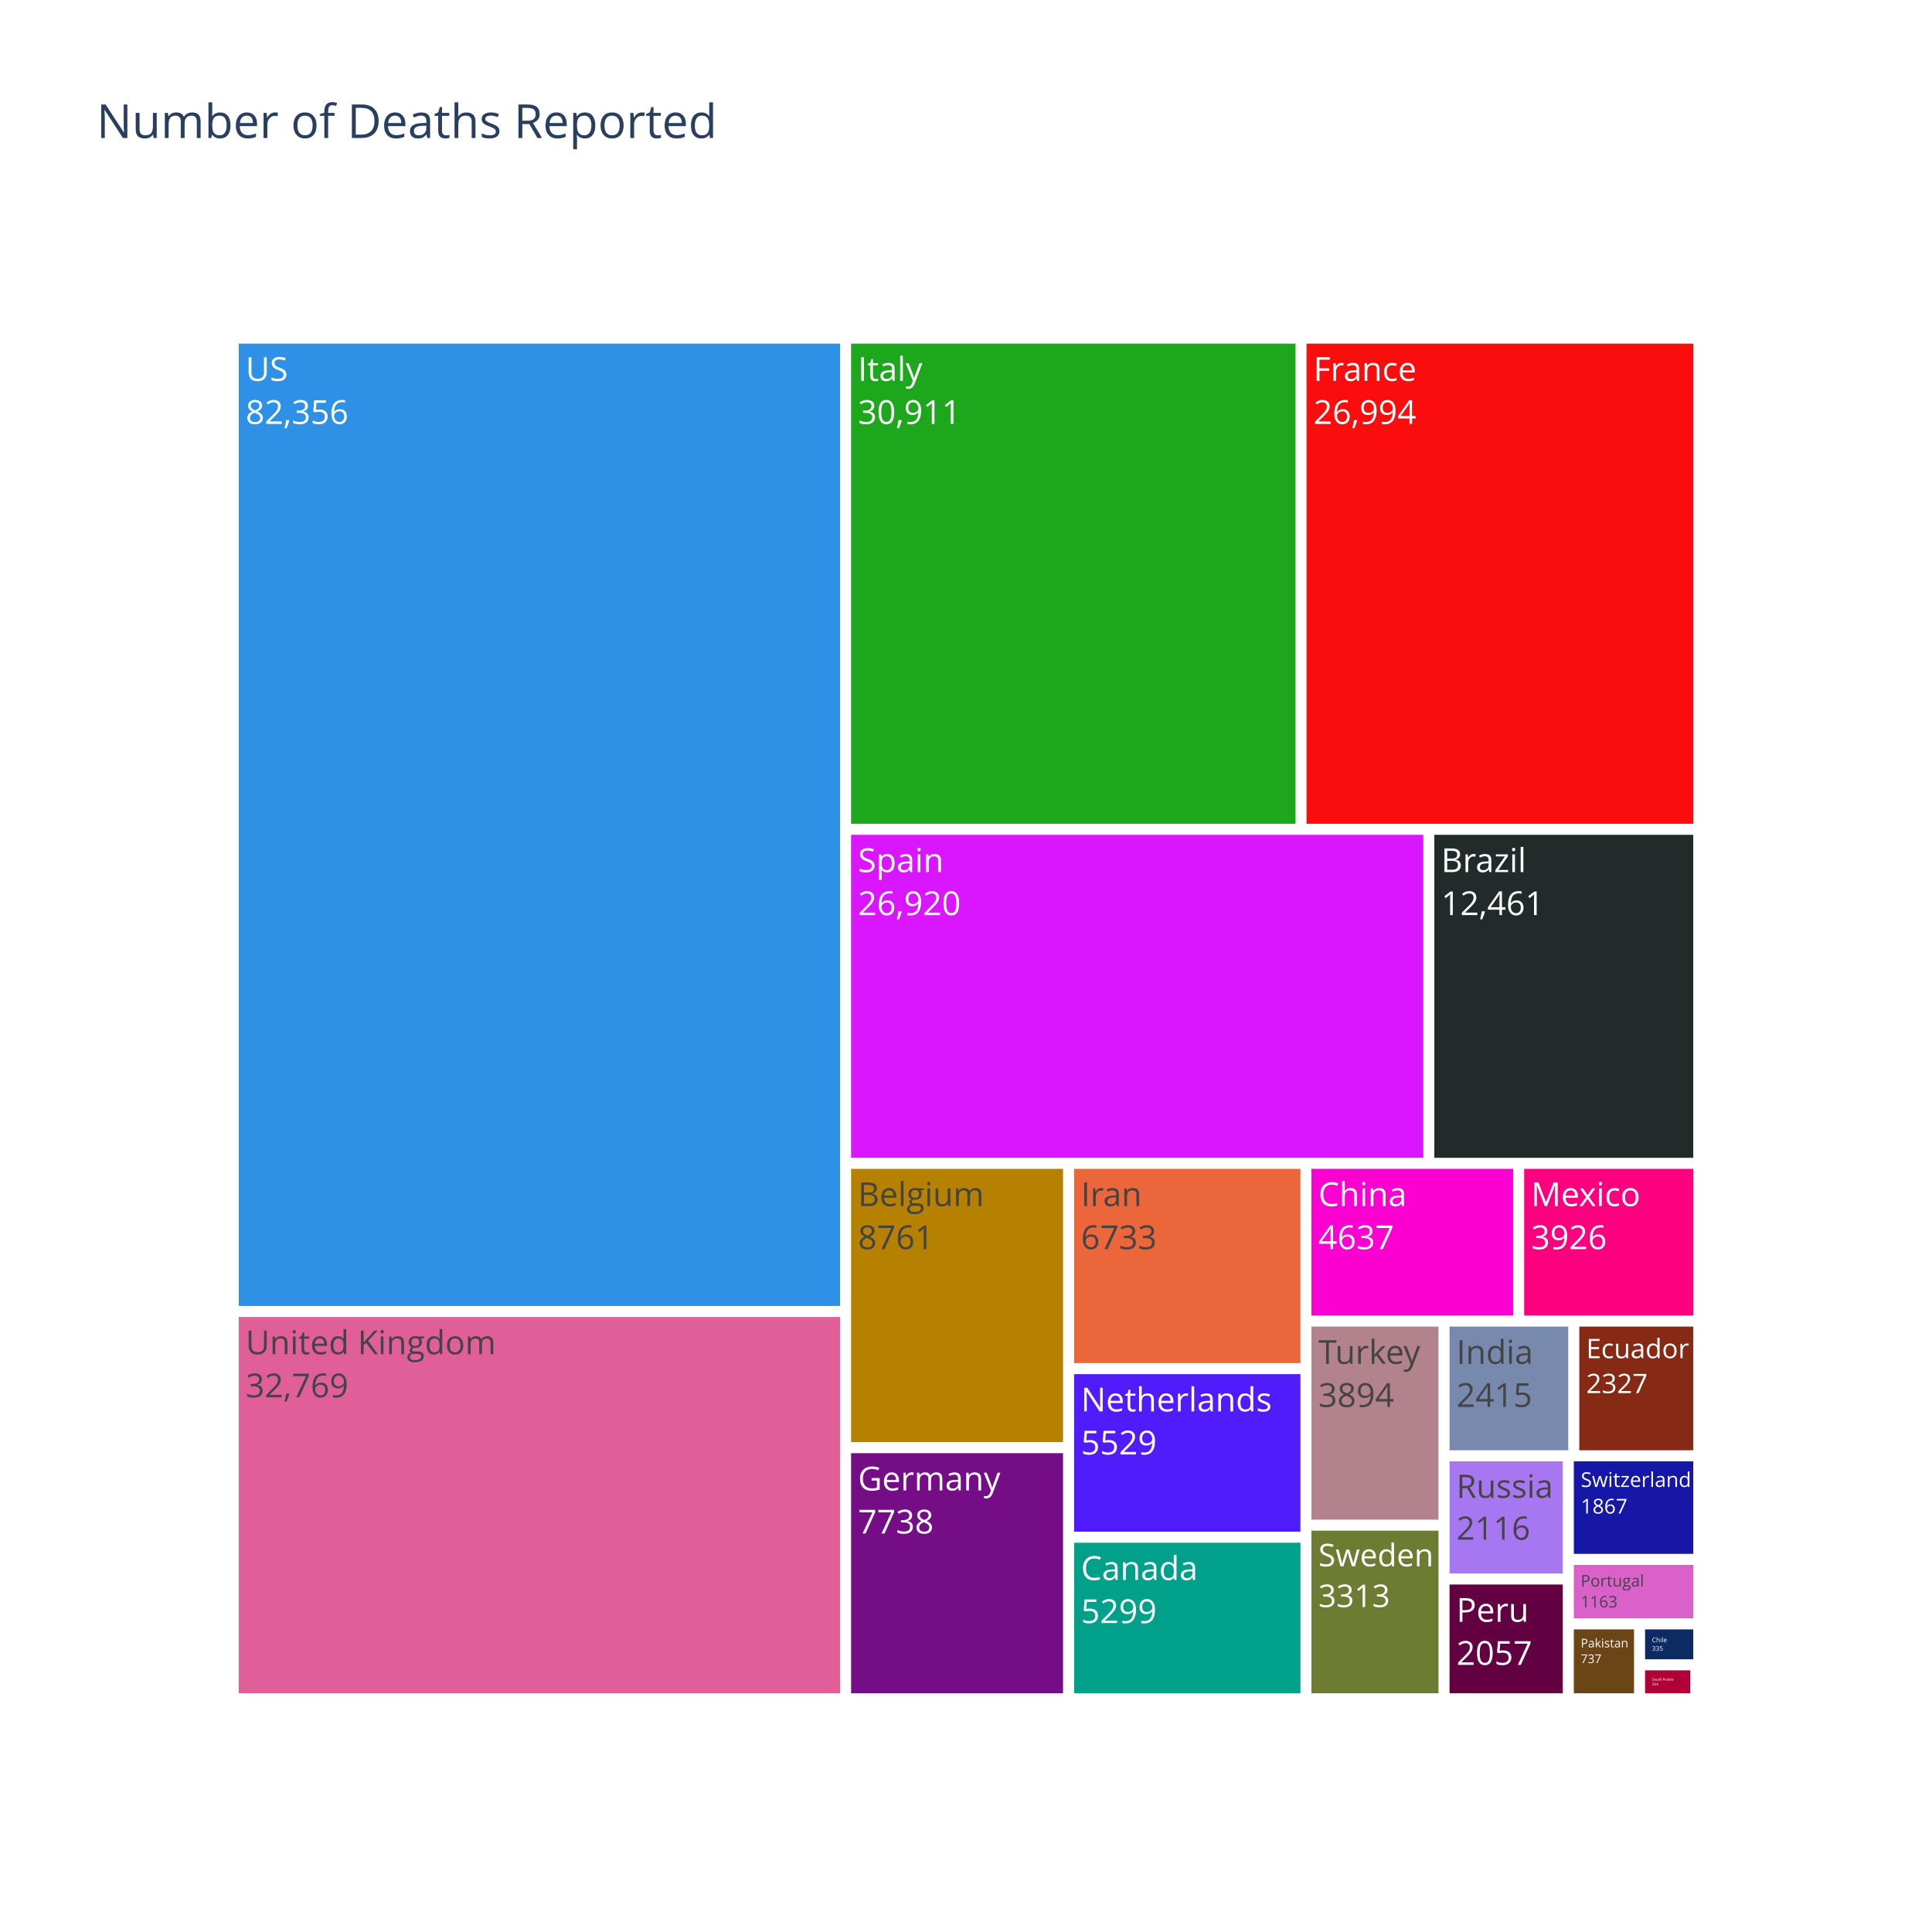
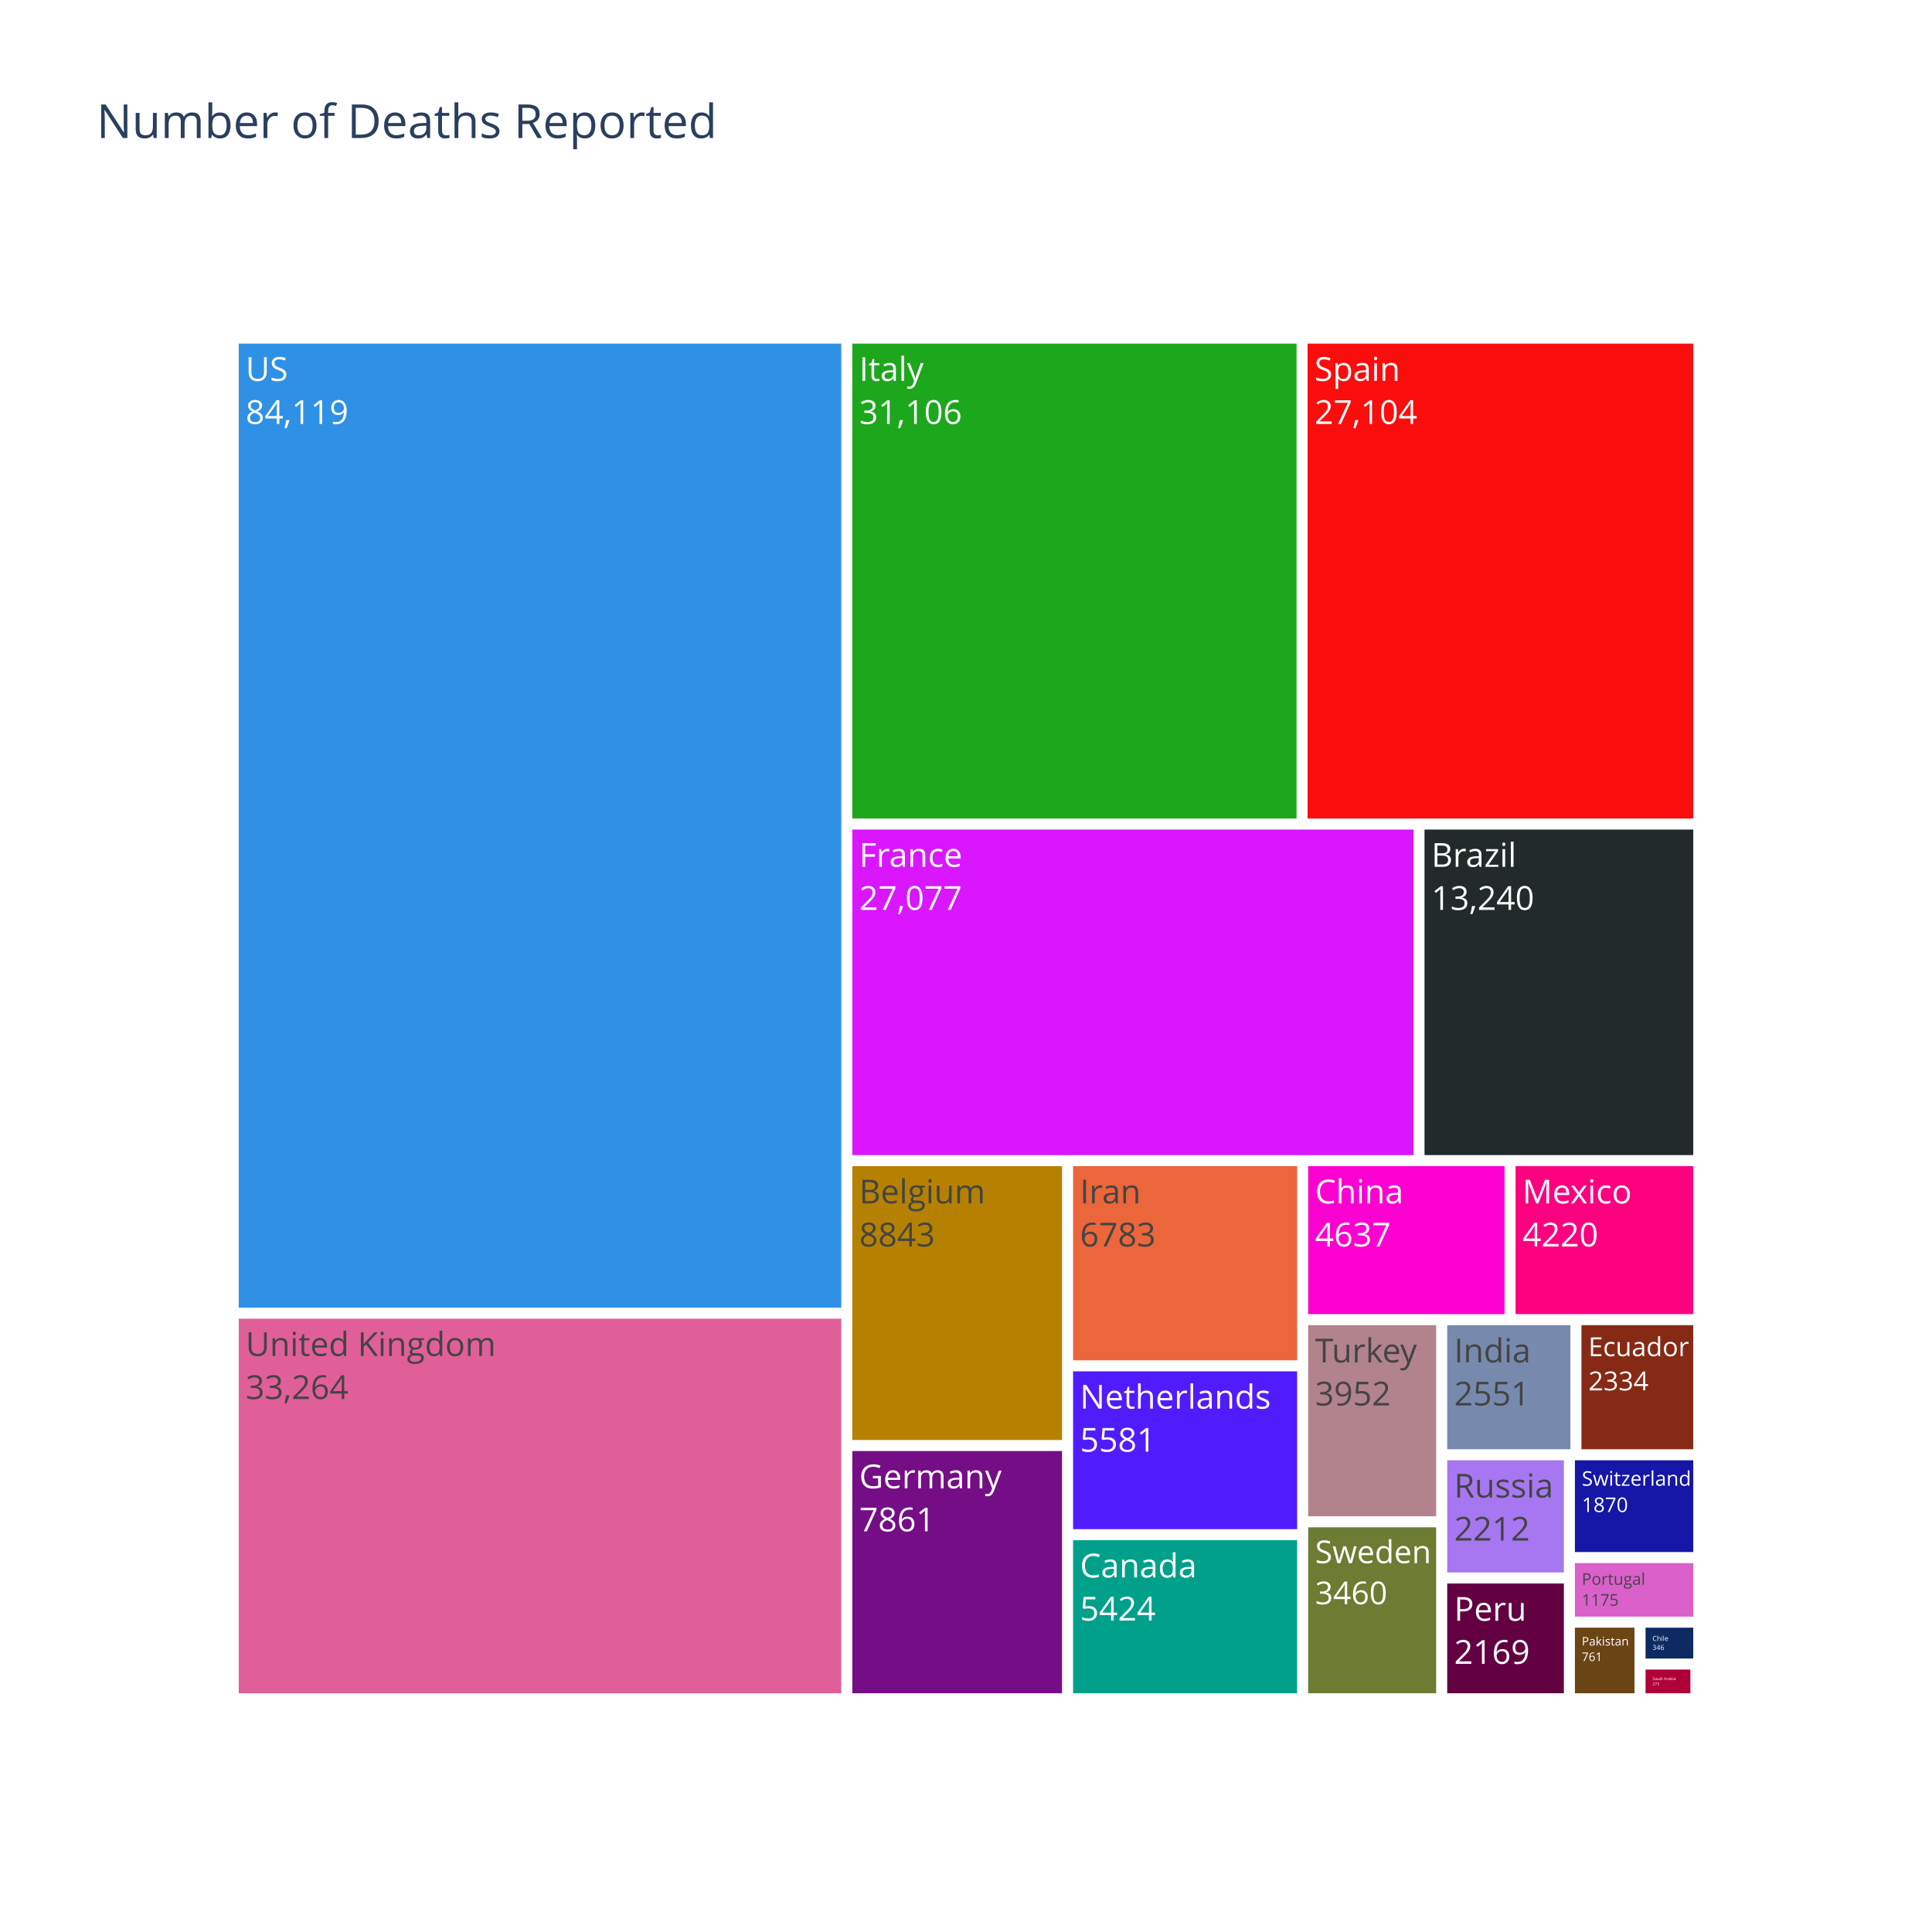
<svg xmlns="http://www.w3.org/2000/svg" class="main-svg" width="700" height="700" style="" viewBox="0 0 700 700">
  <rect x="0" y="0" width="700" height="700" style="fill: rgb(255, 255, 255); fill-opacity: 1;" />
-   <defs id="defs-aaeae7">
+   <defs id="defs-91cfc9">
    <g class="clips" />
    <g class="gradients" />
  </defs>
  <g class="bglayer" />
  <g class="layer-below">
    <g class="imagelayer" />
    <g class="shapelayer" />
  </g>
  <g class="cartesianlayer" />
  <g class="polarlayer" />
  <g class="ternarylayer" />
  <g class="geolayer" />
  <g class="funnelarealayer" />
  <g class="pielayer" />
  <g class="treemaplayer">
    <g class="trace treemap" style="opacity: 1;">
      <g class="slice cursor-pointer">
        <path class="surface" d="M80,100L620,100L620,620L80,620Z" style="pointer-events: all; stroke-width: 0; fill: rgb(0, 0, 0); fill-opacity: 0; stroke: rgb(0, 0, 0); stroke-opacity: 0; opacity: 0;" />
        <g class="slicetext">
          <text data-notex="1" class="slicetext" text-anchor="start" x="0" y="0" style="font-family: 'Open Sans', verdana, arial, sans-serif; font-size: 12px; fill: rgb(42, 63, 95); fill-opacity: 1; white-space: pre;" transform="translate(86,114)"> </text>
        </g>
      </g>
      <g class="slice cursor-pointer">
-         <path class="surface" d="M86,124L304.863,124L304.863,473.673L86,473.673Z" style="pointer-events: all; stroke-width: 1; fill: rgb(46, 145, 229); fill-opacity: 1; stroke: rgb(255, 255, 255); stroke-opacity: 1; opacity: 1;" />
+         <path class="surface" d="M86,124L305.31,124L305.31,474.294L86,474.294Z" style="pointer-events: all; stroke-width: 1; fill: rgb(46, 145, 229); fill-opacity: 1; stroke: rgb(255, 255, 255); stroke-opacity: 1; opacity: 1;" />
        <g class="slicetext">
          <text data-notex="1" class="slicetext" text-anchor="start" x="0" y="0" style="font-family: 'Open Sans', verdana, arial, sans-serif; font-size: 12px; fill: rgb(255, 255, 255); fill-opacity: 1; white-space: pre;" transform="translate(89,138)">
            <tspan class="line" dy="0em" x="0" y="0">US</tspan>
-             <tspan class="line" dy="1.3em" x="0" y="0">82,356</tspan>
-           </text>
-         </g>
-       </g>
-       <g class="slice cursor-pointer">
-         <path class="surface" d="M86,476.673L304.863,476.673L304.863,614L86,614Z" style="pointer-events: all; stroke-width: 1; fill: rgb(225, 95, 153); fill-opacity: 1; stroke: rgb(255, 255, 255); stroke-opacity: 1; opacity: 1;" />
-         <g class="slicetext">
-           <text data-notex="1" class="slicetext" text-anchor="start" x="0" y="0" style="font-family: 'Open Sans', verdana, arial, sans-serif; font-size: 12px; fill: rgb(68, 68, 68); fill-opacity: 1; white-space: pre;" transform="translate(89,490.6733)">
+             <tspan class="line" dy="1.3em" x="0" y="0">84,119</tspan>
+           </text>
+         </g>
+       </g>
+       <g class="slice cursor-pointer">
+         <path class="surface" d="M86,477.294L305.31,477.294L305.31,614L86,614Z" style="pointer-events: all; stroke-width: 1; fill: rgb(225, 95, 153); fill-opacity: 1; stroke: rgb(255, 255, 255); stroke-opacity: 1; opacity: 1;" />
+         <g class="slicetext">
+           <text data-notex="1" class="slicetext" text-anchor="start" x="0" y="0" style="font-family: 'Open Sans', verdana, arial, sans-serif; font-size: 12px; fill: rgb(68, 68, 68); fill-opacity: 1; white-space: pre;" transform="translate(89,491.2936)">
            <tspan class="line" dy="0em" x="0" y="0">United Kingdom</tspan>
-             <tspan class="line" dy="1.3em" x="0" y="0">32,769</tspan>
-           </text>
-         </g>
-       </g>
-       <g class="slice cursor-pointer">
-         <path class="surface" d="M307.863,124L469.888,124L469.888,298.963L307.863,298.963Z" style="pointer-events: all; stroke-width: 1; fill: rgb(28, 167, 28); fill-opacity: 1; stroke: rgb(255, 255, 255); stroke-opacity: 1; opacity: 1;" />
-         <g class="slicetext">
-           <text data-notex="1" class="slicetext" text-anchor="start" x="0" y="0" style="font-family: 'Open Sans', verdana, arial, sans-serif; font-size: 12px; fill: rgb(255, 255, 255); fill-opacity: 1; white-space: pre;" transform="translate(310.8635,138)">
+             <tspan class="line" dy="1.3em" x="0" y="0">33,264</tspan>
+           </text>
+         </g>
+       </g>
+       <g class="slice cursor-pointer">
+         <path class="surface" d="M308.31,124L470.266,124L470.266,297.066L308.31,297.066Z" style="pointer-events: all; stroke-width: 1; fill: rgb(28, 167, 28); fill-opacity: 1; stroke: rgb(255, 255, 255); stroke-opacity: 1; opacity: 1;" />
+         <g class="slicetext">
+           <text data-notex="1" class="slicetext" text-anchor="start" x="0" y="0" style="font-family: 'Open Sans', verdana, arial, sans-serif; font-size: 12px; fill: rgb(255, 255, 255); fill-opacity: 1; white-space: pre;" transform="translate(311.3099,138)">
            <tspan class="line" dy="0em" x="0" y="0">Italy</tspan>
-             <tspan class="line" dy="1.3em" x="0" y="0">30,911</tspan>
-           </text>
-         </g>
-       </g>
-       <g class="slice cursor-pointer">
-         <path class="surface" d="M472.888,124L614,124L614,298.963L472.888,298.963Z" style="pointer-events: all; stroke-width: 1; fill: rgb(251, 13, 13); fill-opacity: 1; stroke: rgb(255, 255, 255); stroke-opacity: 1; opacity: 1;" />
-         <g class="slicetext">
-           <text data-notex="1" class="slicetext" text-anchor="start" x="0" y="0" style="font-family: 'Open Sans', verdana, arial, sans-serif; font-size: 12px; fill: rgb(255, 255, 255); fill-opacity: 1; white-space: pre;" transform="translate(475.8876,138)">
+             <tspan class="line" dy="1.3em" x="0" y="0">31,106</tspan>
+           </text>
+         </g>
+       </g>
+       <g class="slice cursor-pointer">
+         <path class="surface" d="M473.266,124L614,124L614,297.066L473.266,297.066Z" style="pointer-events: all; stroke-width: 1; fill: rgb(251, 13, 13); fill-opacity: 1; stroke: rgb(255, 255, 255); stroke-opacity: 1; opacity: 1;" />
+         <g class="slicetext">
+           <text data-notex="1" class="slicetext" text-anchor="start" x="0" y="0" style="font-family: 'Open Sans', verdana, arial, sans-serif; font-size: 12px; fill: rgb(255, 255, 255); fill-opacity: 1; white-space: pre;" transform="translate(476.2664,138)">
+             <tspan class="line" dy="0em" x="0" y="0">Spain</tspan>
+             <tspan class="line" dy="1.3em" x="0" y="0">27,104</tspan>
+           </text>
+         </g>
+       </g>
+       <g class="slice cursor-pointer">
+         <path class="surface" d="M308.31,300.066L512.627,300.066L512.627,419.012L308.31,419.012Z" style="pointer-events: all; stroke-width: 1; fill: rgb(218, 22, 255); fill-opacity: 1; stroke: rgb(255, 255, 255); stroke-opacity: 1; opacity: 1;" />
+         <g class="slicetext">
+           <text data-notex="1" class="slicetext" text-anchor="start" x="0" y="0" style="font-family: 'Open Sans', verdana, arial, sans-serif; font-size: 12px; fill: rgb(255, 255, 255); fill-opacity: 1; white-space: pre;" transform="translate(311.3099,314.066)">
            <tspan class="line" dy="0em" x="0" y="0">France</tspan>
-             <tspan class="line" dy="1.3em" x="0" y="0">26,994</tspan>
-           </text>
-         </g>
-       </g>
-       <g class="slice cursor-pointer">
-         <path class="surface" d="M307.863,301.963L516.183,301.963L516.183,419.994L307.863,419.994Z" style="pointer-events: all; stroke-width: 1; fill: rgb(218, 22, 255); fill-opacity: 1; stroke: rgb(255, 255, 255); stroke-opacity: 1; opacity: 1;" />
-         <g class="slicetext">
-           <text data-notex="1" class="slicetext" text-anchor="start" x="0" y="0" style="font-family: 'Open Sans', verdana, arial, sans-serif; font-size: 12px; fill: rgb(255, 255, 255); fill-opacity: 1; white-space: pre;" transform="translate(310.8635,315.9626)">
-             <tspan class="line" dy="0em" x="0" y="0">Spain</tspan>
-             <tspan class="line" dy="1.3em" x="0" y="0">26,920</tspan>
-           </text>
-         </g>
-       </g>
-       <g class="slice cursor-pointer">
-         <path class="surface" d="M519.183,301.963L614,301.963L614,419.994L519.183,419.994Z" style="pointer-events: all; stroke-width: 1; fill: rgb(34, 42, 42); fill-opacity: 1; stroke: rgb(255, 255, 255); stroke-opacity: 1; opacity: 1;" />
-         <g class="slicetext">
-           <text data-notex="1" class="slicetext" text-anchor="start" x="0" y="0" style="font-family: 'Open Sans', verdana, arial, sans-serif; font-size: 12px; fill: rgb(255, 255, 255); fill-opacity: 1; white-space: pre;" transform="translate(522.1825,315.9626)">
+             <tspan class="line" dy="1.3em" x="0" y="0">27,077</tspan>
+           </text>
+         </g>
+       </g>
+       <g class="slice cursor-pointer">
+         <path class="surface" d="M515.627,300.066L614,300.066L614,419.012L515.627,419.012Z" style="pointer-events: all; stroke-width: 1; fill: rgb(34, 42, 42); fill-opacity: 1; stroke: rgb(255, 255, 255); stroke-opacity: 1; opacity: 1;" />
+         <g class="slicetext">
+           <text data-notex="1" class="slicetext" text-anchor="start" x="0" y="0" style="font-family: 'Open Sans', verdana, arial, sans-serif; font-size: 12px; fill: rgb(255, 255, 255); fill-opacity: 1; white-space: pre;" transform="translate(518.627,314.066)">
            <tspan class="line" dy="0em" x="0" y="0">Brazil</tspan>
-             <tspan class="line" dy="1.3em" x="0" y="0">12,461</tspan>
-           </text>
-         </g>
-       </g>
-       <g class="slice cursor-pointer">
-         <path class="surface" d="M307.863,422.994L385.663,422.994L385.663,523.012L307.863,523.012Z" style="pointer-events: all; stroke-width: 1; fill: rgb(182, 129, 0); fill-opacity: 1; stroke: rgb(255, 255, 255); stroke-opacity: 1; opacity: 1;" />
-         <g class="slicetext">
-           <text data-notex="1" class="slicetext" text-anchor="start" x="0" y="0" style="font-family: 'Open Sans', verdana, arial, sans-serif; font-size: 12px; fill: rgb(68, 68, 68); fill-opacity: 1; white-space: pre;" transform="translate(310.8635,436.9944)">
+             <tspan class="line" dy="1.3em" x="0" y="0">13,240</tspan>
+           </text>
+         </g>
+       </g>
+       <g class="slice cursor-pointer">
+         <path class="surface" d="M308.31,422.012L385.296,422.012L385.296,522.237L308.31,522.237Z" style="pointer-events: all; stroke-width: 1; fill: rgb(182, 129, 0); fill-opacity: 1; stroke: rgb(255, 255, 255); stroke-opacity: 1; opacity: 1;" />
+         <g class="slicetext">
+           <text data-notex="1" class="slicetext" text-anchor="start" x="0" y="0" style="font-family: 'Open Sans', verdana, arial, sans-serif; font-size: 12px; fill: rgb(68, 68, 68); fill-opacity: 1; white-space: pre;" transform="translate(311.3099,436.0116)">
            <tspan class="line" dy="0em" x="0" y="0">Belgium</tspan>
-             <tspan class="line" dy="1.3em" x="0" y="0">8761</tspan>
-           </text>
-         </g>
-       </g>
-       <g class="slice cursor-pointer">
-         <path class="surface" d="M307.863,526.012L385.663,526.012L385.663,614L307.863,614Z" style="pointer-events: all; stroke-width: 1; fill: rgb(117, 13, 134); fill-opacity: 1; stroke: rgb(255, 255, 255); stroke-opacity: 1; opacity: 1;" />
-         <g class="slicetext">
-           <text data-notex="1" class="slicetext" text-anchor="start" x="0" y="0" style="font-family: 'Open Sans', verdana, arial, sans-serif; font-size: 12px; fill: rgb(255, 255, 255); fill-opacity: 1; white-space: pre;" transform="translate(310.8635,540.0118)">
+             <tspan class="line" dy="1.3em" x="0" y="0">8843</tspan>
+           </text>
+         </g>
+       </g>
+       <g class="slice cursor-pointer">
+         <path class="surface" d="M308.31,525.237L385.296,525.237L385.296,614L308.31,614Z" style="pointer-events: all; stroke-width: 1; fill: rgb(117, 13, 134); fill-opacity: 1; stroke: rgb(255, 255, 255); stroke-opacity: 1; opacity: 1;" />
+         <g class="slicetext">
+           <text data-notex="1" class="slicetext" text-anchor="start" x="0" y="0" style="font-family: 'Open Sans', verdana, arial, sans-serif; font-size: 12px; fill: rgb(255, 255, 255); fill-opacity: 1; white-space: pre;" transform="translate(311.3099,539.2373)">
            <tspan class="line" dy="0em" x="0" y="0">Germany</tspan>
-             <tspan class="line" dy="1.3em" x="0" y="0">7738</tspan>
-           </text>
-         </g>
-       </g>
-       <g class="slice cursor-pointer">
-         <path class="surface" d="M388.663,422.994L471.663,422.994L471.663,494.377L388.663,494.377Z" style="pointer-events: all; stroke-width: 1; fill: rgb(235, 102, 59); fill-opacity: 1; stroke: rgb(255, 255, 255); stroke-opacity: 1; opacity: 1;" />
-         <g class="slicetext">
-           <text data-notex="1" class="slicetext" text-anchor="start" x="0" y="0" style="font-family: 'Open Sans', verdana, arial, sans-serif; font-size: 12px; fill: rgb(68, 68, 68); fill-opacity: 1; white-space: pre;" transform="translate(391.6626,436.9944)">
+             <tspan class="line" dy="1.3em" x="0" y="0">7861</tspan>
+           </text>
+         </g>
+       </g>
+       <g class="slice cursor-pointer">
+         <path class="surface" d="M388.296,422.012L470.472,422.012L470.472,493.365L388.296,493.365Z" style="pointer-events: all; stroke-width: 1; fill: rgb(235, 102, 59); fill-opacity: 1; stroke: rgb(255, 255, 255); stroke-opacity: 1; opacity: 1;" />
+         <g class="slicetext">
+           <text data-notex="1" class="slicetext" text-anchor="start" x="0" y="0" style="font-family: 'Open Sans', verdana, arial, sans-serif; font-size: 12px; fill: rgb(68, 68, 68); fill-opacity: 1; white-space: pre;" transform="translate(391.2957,436.0116)">
            <tspan class="line" dy="0em" x="0" y="0">Iran</tspan>
-             <tspan class="line" dy="1.3em" x="0" y="0">6733</tspan>
-           </text>
-         </g>
-       </g>
-       <g class="slice cursor-pointer">
-         <path class="surface" d="M388.663,497.377L471.663,497.377L471.663,555.459L388.663,555.459Z" style="pointer-events: all; stroke-width: 1; fill: rgb(81, 28, 251); fill-opacity: 1; stroke: rgb(255, 255, 255); stroke-opacity: 1; opacity: 1;" />
-         <g class="slicetext">
-           <text data-notex="1" class="slicetext" text-anchor="start" x="0" y="0" style="font-family: 'Open Sans', verdana, arial, sans-serif; font-size: 12px; fill: rgb(255, 255, 255); fill-opacity: 1; white-space: pre;" transform="translate(391.6626,511.3774)">
+             <tspan class="line" dy="1.3em" x="0" y="0">6783</tspan>
+           </text>
+         </g>
+       </g>
+       <g class="slice cursor-pointer">
+         <path class="surface" d="M388.296,496.365L470.472,496.365L470.472,554.543L388.296,554.543Z" style="pointer-events: all; stroke-width: 1; fill: rgb(81, 28, 251); fill-opacity: 1; stroke: rgb(255, 255, 255); stroke-opacity: 1; opacity: 1;" />
+         <g class="slicetext">
+           <text data-notex="1" class="slicetext" text-anchor="start" x="0" y="0" style="font-family: 'Open Sans', verdana, arial, sans-serif; font-size: 12px; fill: rgb(255, 255, 255); fill-opacity: 1; white-space: pre;" transform="translate(391.2957,510.3655)">
            <tspan class="line" dy="0em" x="0" y="0">Netherlands</tspan>
-             <tspan class="line" dy="1.3em" x="0" y="0">5529</tspan>
-           </text>
-         </g>
-       </g>
-       <g class="slice cursor-pointer">
-         <path class="surface" d="M388.663,558.459L471.663,558.459L471.663,614L388.663,614Z" style="pointer-events: all; stroke-width: 1; fill: rgb(0, 160, 139); fill-opacity: 1; stroke: rgb(255, 255, 255); stroke-opacity: 1; opacity: 1;" />
-         <g class="slicetext">
-           <text data-notex="1" class="slicetext" text-anchor="start" x="0" y="0" style="font-family: 'Open Sans', verdana, arial, sans-serif; font-size: 12px; fill: rgb(255, 255, 255); fill-opacity: 1; white-space: pre;" transform="translate(391.6626,572.4592)">
+             <tspan class="line" dy="1.3em" x="0" y="0">5581</tspan>
+           </text>
+         </g>
+       </g>
+       <g class="slice cursor-pointer">
+         <path class="surface" d="M388.296,557.543L470.472,557.543L470.472,614L388.296,614Z" style="pointer-events: all; stroke-width: 1; fill: rgb(0, 160, 139); fill-opacity: 1; stroke: rgb(255, 255, 255); stroke-opacity: 1; opacity: 1;" />
+         <g class="slicetext">
+           <text data-notex="1" class="slicetext" text-anchor="start" x="0" y="0" style="font-family: 'Open Sans', verdana, arial, sans-serif; font-size: 12px; fill: rgb(255, 255, 255); fill-opacity: 1; white-space: pre;" transform="translate(391.2957,571.5432)">
            <tspan class="line" dy="0em" x="0" y="0">Canada</tspan>
-             <tspan class="line" dy="1.3em" x="0" y="0">5299</tspan>
-           </text>
-         </g>
-       </g>
-       <g class="slice cursor-pointer">
-         <path class="surface" d="M474.663,422.994L548.741,422.994L548.741,477.151L474.663,477.151Z" style="pointer-events: all; stroke-width: 1; fill: rgb(251, 0, 209); fill-opacity: 1; stroke: rgb(255, 255, 255); stroke-opacity: 1; opacity: 1;" />
-         <g class="slicetext">
-           <text data-notex="1" class="slicetext" text-anchor="start" x="0" y="0" style="font-family: 'Open Sans', verdana, arial, sans-serif; font-size: 12px; fill: rgb(255, 255, 255); fill-opacity: 1; white-space: pre;" transform="translate(477.6625,436.9944)">
+             <tspan class="line" dy="1.3em" x="0" y="0">5424</tspan>
+           </text>
+         </g>
+       </g>
+       <g class="slice cursor-pointer">
+         <path class="surface" d="M473.472,422.012L545.615,422.012L545.615,476.629L473.472,476.629Z" style="pointer-events: all; stroke-width: 1; fill: rgb(251, 0, 209); fill-opacity: 1; stroke: rgb(255, 255, 255); stroke-opacity: 1; opacity: 1;" />
+         <g class="slicetext">
+           <text data-notex="1" class="slicetext" text-anchor="start" x="0" y="0" style="font-family: 'Open Sans', verdana, arial, sans-serif; font-size: 12px; fill: rgb(255, 255, 255); fill-opacity: 1; white-space: pre;" transform="translate(476.472,436.0116)">
            <tspan class="line" dy="0em" x="0" y="0">China</tspan>
            <tspan class="line" dy="1.3em" x="0" y="0">4637</tspan>
          </text>
        </g>
      </g>
      <g class="slice cursor-pointer">
-         <path class="surface" d="M551.741,422.994L614,422.994L614,477.151L551.741,477.151Z" style="pointer-events: all; stroke-width: 1; fill: rgb(252, 0, 128); fill-opacity: 1; stroke: rgb(255, 255, 255); stroke-opacity: 1; opacity: 1;" />
-         <g class="slicetext">
-           <text data-notex="1" class="slicetext" text-anchor="start" x="0" y="0" style="font-family: 'Open Sans', verdana, arial, sans-serif; font-size: 12px; fill: rgb(255, 255, 255); fill-opacity: 1; white-space: pre;" transform="translate(554.7405,436.9944)">
+         <path class="surface" d="M548.615,422.012L614,422.012L614,476.629L548.615,476.629Z" style="pointer-events: all; stroke-width: 1; fill: rgb(252, 0, 128); fill-opacity: 1; stroke: rgb(255, 255, 255); stroke-opacity: 1; opacity: 1;" />
+         <g class="slicetext">
+           <text data-notex="1" class="slicetext" text-anchor="start" x="0" y="0" style="font-family: 'Open Sans', verdana, arial, sans-serif; font-size: 12px; fill: rgb(255, 255, 255); fill-opacity: 1; white-space: pre;" transform="translate(551.6148,436.0116)">
            <tspan class="line" dy="0em" x="0" y="0">Mexico</tspan>
-             <tspan class="line" dy="1.3em" x="0" y="0">3926</tspan>
-           </text>
-         </g>
-       </g>
-       <g class="slice cursor-pointer">
-         <path class="surface" d="M474.663,480.151L521.698,480.151L521.698,551.092L474.663,551.092Z" style="pointer-events: all; stroke-width: 1; fill: rgb(178, 130, 141); fill-opacity: 1; stroke: rgb(255, 255, 255); stroke-opacity: 1; opacity: 1;" />
-         <g class="slicetext">
-           <text data-notex="1" class="slicetext" text-anchor="start" x="0" y="0" style="font-family: 'Open Sans', verdana, arial, sans-serif; font-size: 12px; fill: rgb(68, 68, 68); fill-opacity: 1; white-space: pre;" transform="translate(477.6625,494.1515)">
+             <tspan class="line" dy="1.3em" x="0" y="0">4220</tspan>
+           </text>
+         </g>
+       </g>
+       <g class="slice cursor-pointer">
+         <path class="surface" d="M473.472,479.629L520.85,479.629L520.85,549.874L473.472,549.874Z" style="pointer-events: all; stroke-width: 1; fill: rgb(178, 130, 141); fill-opacity: 1; stroke: rgb(255, 255, 255); stroke-opacity: 1; opacity: 1;" />
+         <g class="slicetext">
+           <text data-notex="1" class="slicetext" text-anchor="start" x="0" y="0" style="font-family: 'Open Sans', verdana, arial, sans-serif; font-size: 12px; fill: rgb(68, 68, 68); fill-opacity: 1; white-space: pre;" transform="translate(476.472,493.6286)">
            <tspan class="line" dy="0em" x="0" y="0">Turkey</tspan>
-             <tspan class="line" dy="1.3em" x="0" y="0">3894</tspan>
-           </text>
-         </g>
-       </g>
-       <g class="slice cursor-pointer">
-         <path class="surface" d="M474.663,554.092L521.698,554.092L521.698,614L474.663,614Z" style="pointer-events: all; stroke-width: 1; fill: rgb(108, 124, 50); fill-opacity: 1; stroke: rgb(255, 255, 255); stroke-opacity: 1; opacity: 1;" />
-         <g class="slicetext">
-           <text data-notex="1" class="slicetext" text-anchor="start" x="0" y="0" style="font-family: 'Open Sans', verdana, arial, sans-serif; font-size: 12px; fill: rgb(255, 255, 255); fill-opacity: 1; white-space: pre;" transform="translate(477.6625,567.4985)scale(0.9460615)">
+             <tspan class="line" dy="1.3em" x="0" y="0">3952</tspan>
+           </text>
+         </g>
+       </g>
+       <g class="slice cursor-pointer">
+         <path class="surface" d="M473.472,552.874L520.85,552.874L520.85,614L473.472,614Z" style="pointer-events: all; stroke-width: 1; fill: rgb(108, 124, 50); fill-opacity: 1; stroke: rgb(255, 255, 255); stroke-opacity: 1; opacity: 1;" />
+         <g class="slicetext">
+           <text data-notex="1" class="slicetext" text-anchor="start" x="0" y="0" style="font-family: 'Open Sans', verdana, arial, sans-serif; font-size: 12px; fill: rgb(255, 255, 255); fill-opacity: 1; white-space: pre;" transform="translate(476.472,566.3671)scale(0.9539567)">
            <tspan class="line" dy="0em" x="0" y="0">Sweden</tspan>
-             <tspan class="line" dy="1.3em" x="0" y="0">3313</tspan>
-           </text>
-         </g>
-       </g>
-       <g class="slice cursor-pointer">
-         <path class="surface" d="M524.698,480.151L568.705,480.151L568.705,525.962L524.698,525.962Z" style="pointer-events: all; stroke-width: 1; fill: rgb(119, 138, 174); fill-opacity: 1; stroke: rgb(255, 255, 255); stroke-opacity: 1; opacity: 1;" />
-         <g class="slicetext">
-           <text data-notex="1" class="slicetext" text-anchor="start" x="0" y="0" style="font-family: 'Open Sans', verdana, arial, sans-serif; font-size: 12px; fill: rgb(68, 68, 68); fill-opacity: 1; white-space: pre;" transform="translate(527.6979,494.1515)">
+             <tspan class="line" dy="1.3em" x="0" y="0">3460</tspan>
+           </text>
+         </g>
+       </g>
+       <g class="slice cursor-pointer">
+         <path class="surface" d="M523.85,479.629L569.494,479.629L569.494,525.593L523.85,525.593Z" style="pointer-events: all; stroke-width: 1; fill: rgb(119, 138, 174); fill-opacity: 1; stroke: rgb(255, 255, 255); stroke-opacity: 1; opacity: 1;" />
+         <g class="slicetext">
+           <text data-notex="1" class="slicetext" text-anchor="start" x="0" y="0" style="font-family: 'Open Sans', verdana, arial, sans-serif; font-size: 12px; fill: rgb(68, 68, 68); fill-opacity: 1; white-space: pre;" transform="translate(526.8499,493.6286)">
            <tspan class="line" dy="0em" x="0" y="0">India</tspan>
-             <tspan class="line" dy="1.3em" x="0" y="0">2415</tspan>
-           </text>
-         </g>
-       </g>
-       <g class="slice cursor-pointer">
-         <path class="surface" d="M571.705,480.151L614,480.151L614,525.962L571.705,525.962Z" style="pointer-events: all; stroke-width: 1; fill: rgb(134, 42, 22); fill-opacity: 1; stroke: rgb(255, 255, 255); stroke-opacity: 1; opacity: 1;" />
-         <g class="slicetext">
-           <text data-notex="1" class="slicetext" text-anchor="start" x="0" y="0" style="font-family: 'Open Sans', verdana, arial, sans-serif; font-size: 12px; fill: rgb(255, 255, 255); fill-opacity: 1; white-space: pre;" transform="translate(574.7054,492.0824)scale(0.8119024)">
+             <tspan class="line" dy="1.3em" x="0" y="0">2551</tspan>
+           </text>
+         </g>
+       </g>
+       <g class="slice cursor-pointer">
+         <path class="surface" d="M572.494,479.629L614,479.629L614,525.593L572.494,525.593Z" style="pointer-events: all; stroke-width: 1; fill: rgb(134, 42, 22); fill-opacity: 1; stroke: rgb(255, 255, 255); stroke-opacity: 1; opacity: 1;" />
+         <g class="slicetext">
+           <text data-notex="1" class="slicetext" text-anchor="start" x="0" y="0" style="font-family: 'Open Sans', verdana, arial, sans-serif; font-size: 12px; fill: rgb(255, 255, 255); fill-opacity: 1; white-space: pre;" transform="translate(575.4939,491.3655)scale(0.7942648)">
            <tspan class="line" dy="0em" x="0" y="0">Ecuador</tspan>
-             <tspan class="line" dy="1.3em" x="0" y="0">2327</tspan>
-           </text>
-         </g>
-       </g>
-       <g class="slice cursor-pointer">
-         <path class="surface" d="M524.698,528.962L566.732,528.962L566.732,570.603L524.698,570.603Z" style="pointer-events: all; stroke-width: 1; fill: rgb(167, 119, 241); fill-opacity: 1; stroke: rgb(255, 255, 255); stroke-opacity: 1; opacity: 1;" />
-         <g class="slicetext">
-           <text data-notex="1" class="slicetext" text-anchor="start" x="0" y="0" style="font-family: 'Open Sans', verdana, arial, sans-serif; font-size: 12px; fill: rgb(68, 68, 68); fill-opacity: 1; white-space: pre;" transform="translate(527.6979,542.6703)scale(0.9734829)">
+             <tspan class="line" dy="1.3em" x="0" y="0">2334</tspan>
+           </text>
+         </g>
+       </g>
+       <g class="slice cursor-pointer">
+         <path class="surface" d="M523.85,528.593L567.119,528.593L567.119,570.23L523.85,570.23Z" style="pointer-events: all; stroke-width: 1; fill: rgb(167, 119, 241); fill-opacity: 1; stroke: rgb(255, 255, 255); stroke-opacity: 1; opacity: 1;" />
+         <g class="slicetext">
+           <text data-notex="1" class="slicetext" text-anchor="start" x="0" y="0" style="font-family: 'Open Sans', verdana, arial, sans-serif; font-size: 12px; fill: rgb(68, 68, 68); fill-opacity: 1; white-space: pre;" transform="translate(526.8499,542.5932)">
            <tspan class="line" dy="0em" x="0" y="0">Russia</tspan>
-             <tspan class="line" dy="1.3em" x="0" y="0">2116</tspan>
-           </text>
-         </g>
-       </g>
-       <g class="slice cursor-pointer">
-         <path class="surface" d="M524.698,573.603L566.732,573.603L566.732,614L524.698,614Z" style="pointer-events: all; stroke-width: 1; fill: rgb(98, 0, 66); fill-opacity: 1; stroke: rgb(255, 255, 255); stroke-opacity: 1; opacity: 1;" />
-         <g class="slicetext">
-           <text data-notex="1" class="slicetext" text-anchor="start" x="0" y="0" style="font-family: 'Open Sans', verdana, arial, sans-serif; font-size: 12px; fill: rgb(255, 255, 255); fill-opacity: 1; white-space: pre;" transform="translate(527.6979,587.6034)">
+             <tspan class="line" dy="1.3em" x="0" y="0">2212</tspan>
+           </text>
+         </g>
+       </g>
+       <g class="slice cursor-pointer">
+         <path class="surface" d="M523.85,573.23L567.119,573.23L567.119,614L523.85,614Z" style="pointer-events: all; stroke-width: 1; fill: rgb(98, 0, 66); fill-opacity: 1; stroke: rgb(255, 255, 255); stroke-opacity: 1; opacity: 1;" />
+         <g class="slicetext">
+           <text data-notex="1" class="slicetext" text-anchor="start" x="0" y="0" style="font-family: 'Open Sans', verdana, arial, sans-serif; font-size: 12px; fill: rgb(255, 255, 255); fill-opacity: 1; white-space: pre;" transform="translate(526.8499,587.2305)">
            <tspan class="line" dy="0em" x="0" y="0">Peru</tspan>
-             <tspan class="line" dy="1.3em" x="0" y="0">2057</tspan>
-           </text>
-         </g>
-       </g>
-       <g class="slice cursor-pointer">
-         <path class="surface" d="M569.732,528.962L614,528.962L614,563.489L569.732,563.489Z" style="pointer-events: all; stroke-width: 1; fill: rgb(22, 22, 167); fill-opacity: 1; stroke: rgb(255, 255, 255); stroke-opacity: 1; opacity: 1;" />
-         <g class="slicetext">
-           <text data-notex="1" class="slicetext" text-anchor="start" x="0" y="0" style="font-family: 'Open Sans', verdana, arial, sans-serif; font-size: 12px; fill: rgb(255, 255, 255); fill-opacity: 1; white-space: pre;" transform="translate(572.732,538.7481)scale(0.6169145)">
+             <tspan class="line" dy="1.3em" x="0" y="0">2169</tspan>
+           </text>
+         </g>
+       </g>
+       <g class="slice cursor-pointer">
+         <path class="surface" d="M570.119,528.593L614,528.593L614,562.836L570.119,562.836Z" style="pointer-events: all; stroke-width: 1; fill: rgb(22, 22, 167); fill-opacity: 1; stroke: rgb(255, 255, 255); stroke-opacity: 1; opacity: 1;" />
+         <g class="slicetext">
+           <text data-notex="1" class="slicetext" text-anchor="start" x="0" y="0" style="font-family: 'Open Sans', verdana, arial, sans-serif; font-size: 12px; fill: rgb(255, 255, 255); fill-opacity: 1; white-space: pre;" transform="translate(573.1187,538.3107)scale(0.6106815)">
            <tspan class="line" dy="0em" x="0" y="0">Switzerland</tspan>
-             <tspan class="line" dy="1.3em" x="0" y="0">1867</tspan>
-           </text>
-         </g>
-       </g>
-       <g class="slice cursor-pointer">
-         <path class="surface" d="M569.732,566.489L614,566.489L614,586.865L569.732,586.865Z" style="pointer-events: all; stroke-width: 1; fill: rgb(218, 96, 202); fill-opacity: 1; stroke: rgb(255, 255, 255); stroke-opacity: 1; opacity: 1;" />
-         <g class="slicetext">
-           <text data-notex="1" class="slicetext" text-anchor="start" x="0" y="0" style="font-family: 'Open Sans', verdana, arial, sans-serif; font-size: 12px; fill: rgb(68, 68, 68); fill-opacity: 1; white-space: pre;" transform="translate(572.732,574.8295)scale(0.4855321)">
+             <tspan class="line" dy="1.3em" x="0" y="0">1870</tspan>
+           </text>
+         </g>
+       </g>
+       <g class="slice cursor-pointer">
+         <path class="surface" d="M570.119,565.836L614,565.836L614,586.237L570.119,586.237Z" style="pointer-events: all; stroke-width: 1; fill: rgb(218, 96, 202); fill-opacity: 1; stroke: rgb(255, 255, 255); stroke-opacity: 1; opacity: 1;" />
+         <g class="slicetext">
+           <text data-notex="1" class="slicetext" text-anchor="start" x="0" y="0" style="font-family: 'Open Sans', verdana, arial, sans-serif; font-size: 12px; fill: rgb(68, 68, 68); fill-opacity: 1; white-space: pre;" transform="translate(573.1187,574.1861)scale(0.4863736)">
            <tspan class="line" dy="0em" x="0" y="0">Portugal</tspan>
-             <tspan class="line" dy="1.3em" x="0" y="0">1163</tspan>
-           </text>
-         </g>
-       </g>
-       <g class="slice cursor-pointer">
-         <path class="surface" d="M569.732,589.865L592.537,589.865L592.537,614L569.732,614Z" style="pointer-events: all; stroke-width: 1; fill: rgb(108, 69, 22); fill-opacity: 1; stroke: rgb(255, 255, 255); stroke-opacity: 1; opacity: 1;" />
-         <g class="slicetext">
-           <text data-notex="1" class="slicetext" text-anchor="start" x="0" y="0" style="font-family: 'Open Sans', verdana, arial, sans-serif; font-size: 12px; fill: rgb(255, 255, 255); fill-opacity: 1; white-space: pre;" transform="translate(572.732,596.8808)scale(0.365074)">
+             <tspan class="line" dy="1.3em" x="0" y="0">1175</tspan>
+           </text>
+         </g>
+       </g>
+       <g class="slice cursor-pointer">
+         <path class="surface" d="M570.119,589.237L592.712,589.237L592.712,614L570.119,614Z" style="pointer-events: all; stroke-width: 1; fill: rgb(108, 69, 22); fill-opacity: 1; stroke: rgb(255, 255, 255); stroke-opacity: 1; opacity: 1;" />
+         <g class="slicetext">
+           <text data-notex="1" class="slicetext" text-anchor="start" x="0" y="0" style="font-family: 'Open Sans', verdana, arial, sans-serif; font-size: 12px; fill: rgb(255, 255, 255); fill-opacity: 1; white-space: pre;" transform="translate(573.1187,596.2024)scale(0.3604734)">
            <tspan class="line" dy="0em" x="0" y="0">Pakistan</tspan>
-             <tspan class="line" dy="1.3em" x="0" y="0">737</tspan>
-           </text>
-         </g>
-       </g>
-       <g class="slice cursor-pointer">
-         <path class="surface" d="M595.537,589.865L614,589.865L614,601.694L595.537,601.694Z" style="pointer-events: all; stroke-width: 1; fill: rgb(13, 42, 99); fill-opacity: 1; stroke: rgb(255, 255, 255); stroke-opacity: 1; opacity: 1;" />
-         <g class="slicetext">
-           <text data-notex="1" class="slicetext" text-anchor="start" x="0" y="0" style="font-family: 'Open Sans', verdana, arial, sans-serif; font-size: 12px; fill: rgb(255, 255, 255); fill-opacity: 1; white-space: pre;" transform="translate(598.5368,595.0305)scale(0.196866)">
+             <tspan class="line" dy="1.3em" x="0" y="0">761</tspan>
+           </text>
+         </g>
+       </g>
+       <g class="slice cursor-pointer">
+         <path class="surface" d="M595.712,589.237L614,589.237L614,601.412L595.712,601.412Z" style="pointer-events: all; stroke-width: 1; fill: rgb(13, 42, 99); fill-opacity: 1; stroke: rgb(255, 255, 255); stroke-opacity: 1; opacity: 1;" />
+         <g class="slicetext">
+           <text data-notex="1" class="slicetext" text-anchor="start" x="0" y="0" style="font-family: 'Open Sans', verdana, arial, sans-serif; font-size: 12px; fill: rgb(255, 255, 255); fill-opacity: 1; white-space: pre;" transform="translate(598.7117,594.5313)scale(0.2085572)">
            <tspan class="line" dy="0em" x="0" y="0">Chile</tspan>
-             <tspan class="line" dy="1.3em" x="0" y="0">335</tspan>
-           </text>
-         </g>
-       </g>
-       <g class="slice cursor-pointer">
-         <path class="surface" d="M595.537,604.694L612.919,604.694L612.919,614L595.537,614Z" style="pointer-events: all; stroke-width: 1; fill: rgb(175, 0, 56); fill-opacity: 1; stroke: rgb(255, 255, 255); stroke-opacity: 1; opacity: 1;" />
-         <g class="slicetext">
-           <text data-notex="1" class="slicetext" text-anchor="start" x="0" y="0" style="font-family: 'Open Sans', verdana, arial, sans-serif; font-size: 12px; fill: rgb(255, 255, 255); fill-opacity: 1; white-space: pre;" transform="translate(598.5368,608.9222)scale(0.1116512)">
+             <tspan class="line" dy="1.3em" x="0" y="0">346</tspan>
+           </text>
+         </g>
+       </g>
+       <g class="slice cursor-pointer">
+         <path class="surface" d="M595.712,604.412L612.962,604.412L612.962,614L595.712,614Z" style="pointer-events: all; stroke-width: 1; fill: rgb(175, 0, 56); fill-opacity: 1; stroke: rgb(255, 255, 255); stroke-opacity: 1; opacity: 1;" />
+         <g class="slicetext">
+           <text data-notex="1" class="slicetext" text-anchor="start" x="0" y="0" style="font-family: 'Open Sans', verdana, arial, sans-serif; font-size: 12px; fill: rgb(255, 255, 255); fill-opacity: 1; white-space: pre;" transform="translate(598.7117,608.7452)scale(0.121163)">
            <tspan class="line" dy="0em" x="0" y="0">Saudi Arabia</tspan>
-             <tspan class="line" dy="1.3em" x="0" y="0">264</tspan>
+             <tspan class="line" dy="1.3em" x="0" y="0">273</tspan>
          </text>
        </g>
      </g>
      <g class="slice cursor-pointer">
        <path class="surface" d="" style="pointer-events: all; stroke-width: 1; fill: rgb(137, 193, 240); fill-opacity: 1; stroke: rgb(255, 255, 255); stroke-opacity: 1; opacity: 1;" />
        <g class="slicetext">
-           <text data-notex="1" class="slicetext" text-anchor="start" x="0" y="0" style="font-family: 'Open Sans', verdana, arial, sans-serif; font-size: 12px; fill: rgb(68, 68, 68); fill-opacity: 1; white-space: pre;" transform="translate(617.9596,604.6941)scale(0)"> </text>
+           <text data-notex="1" class="slicetext" text-anchor="start" x="0" y="0" style="font-family: 'Open Sans', verdana, arial, sans-serif; font-size: 12px; fill: rgb(68, 68, 68); fill-opacity: 1; white-space: pre;" transform="translate(617.9808,604.4124)scale(0)"> </text>
        </g>
      </g>
    </g>
  </g>
  <g class="sunburstlayer" />
  <g class="glimages" />
-   <defs id="topdefs-aaeae7">
+   <defs id="topdefs-91cfc9">
    <g class="clips" />
  </defs>
  <g class="layer-above">
    <g class="imagelayer" />
    <g class="shapelayer" />
  </g>
  <g class="infolayer">
    <g class="g-gtitle">
      <text class="gtitle" x="35" y="50" text-anchor="start" dy="0em" style="font-family: 'Open Sans', verdana, arial, sans-serif; font-size: 17px; fill: rgb(42, 63, 95); opacity: 1; font-weight: normal; white-space: pre;">Number of Deaths Reported</text>
    </g>
  </g>
</svg>
